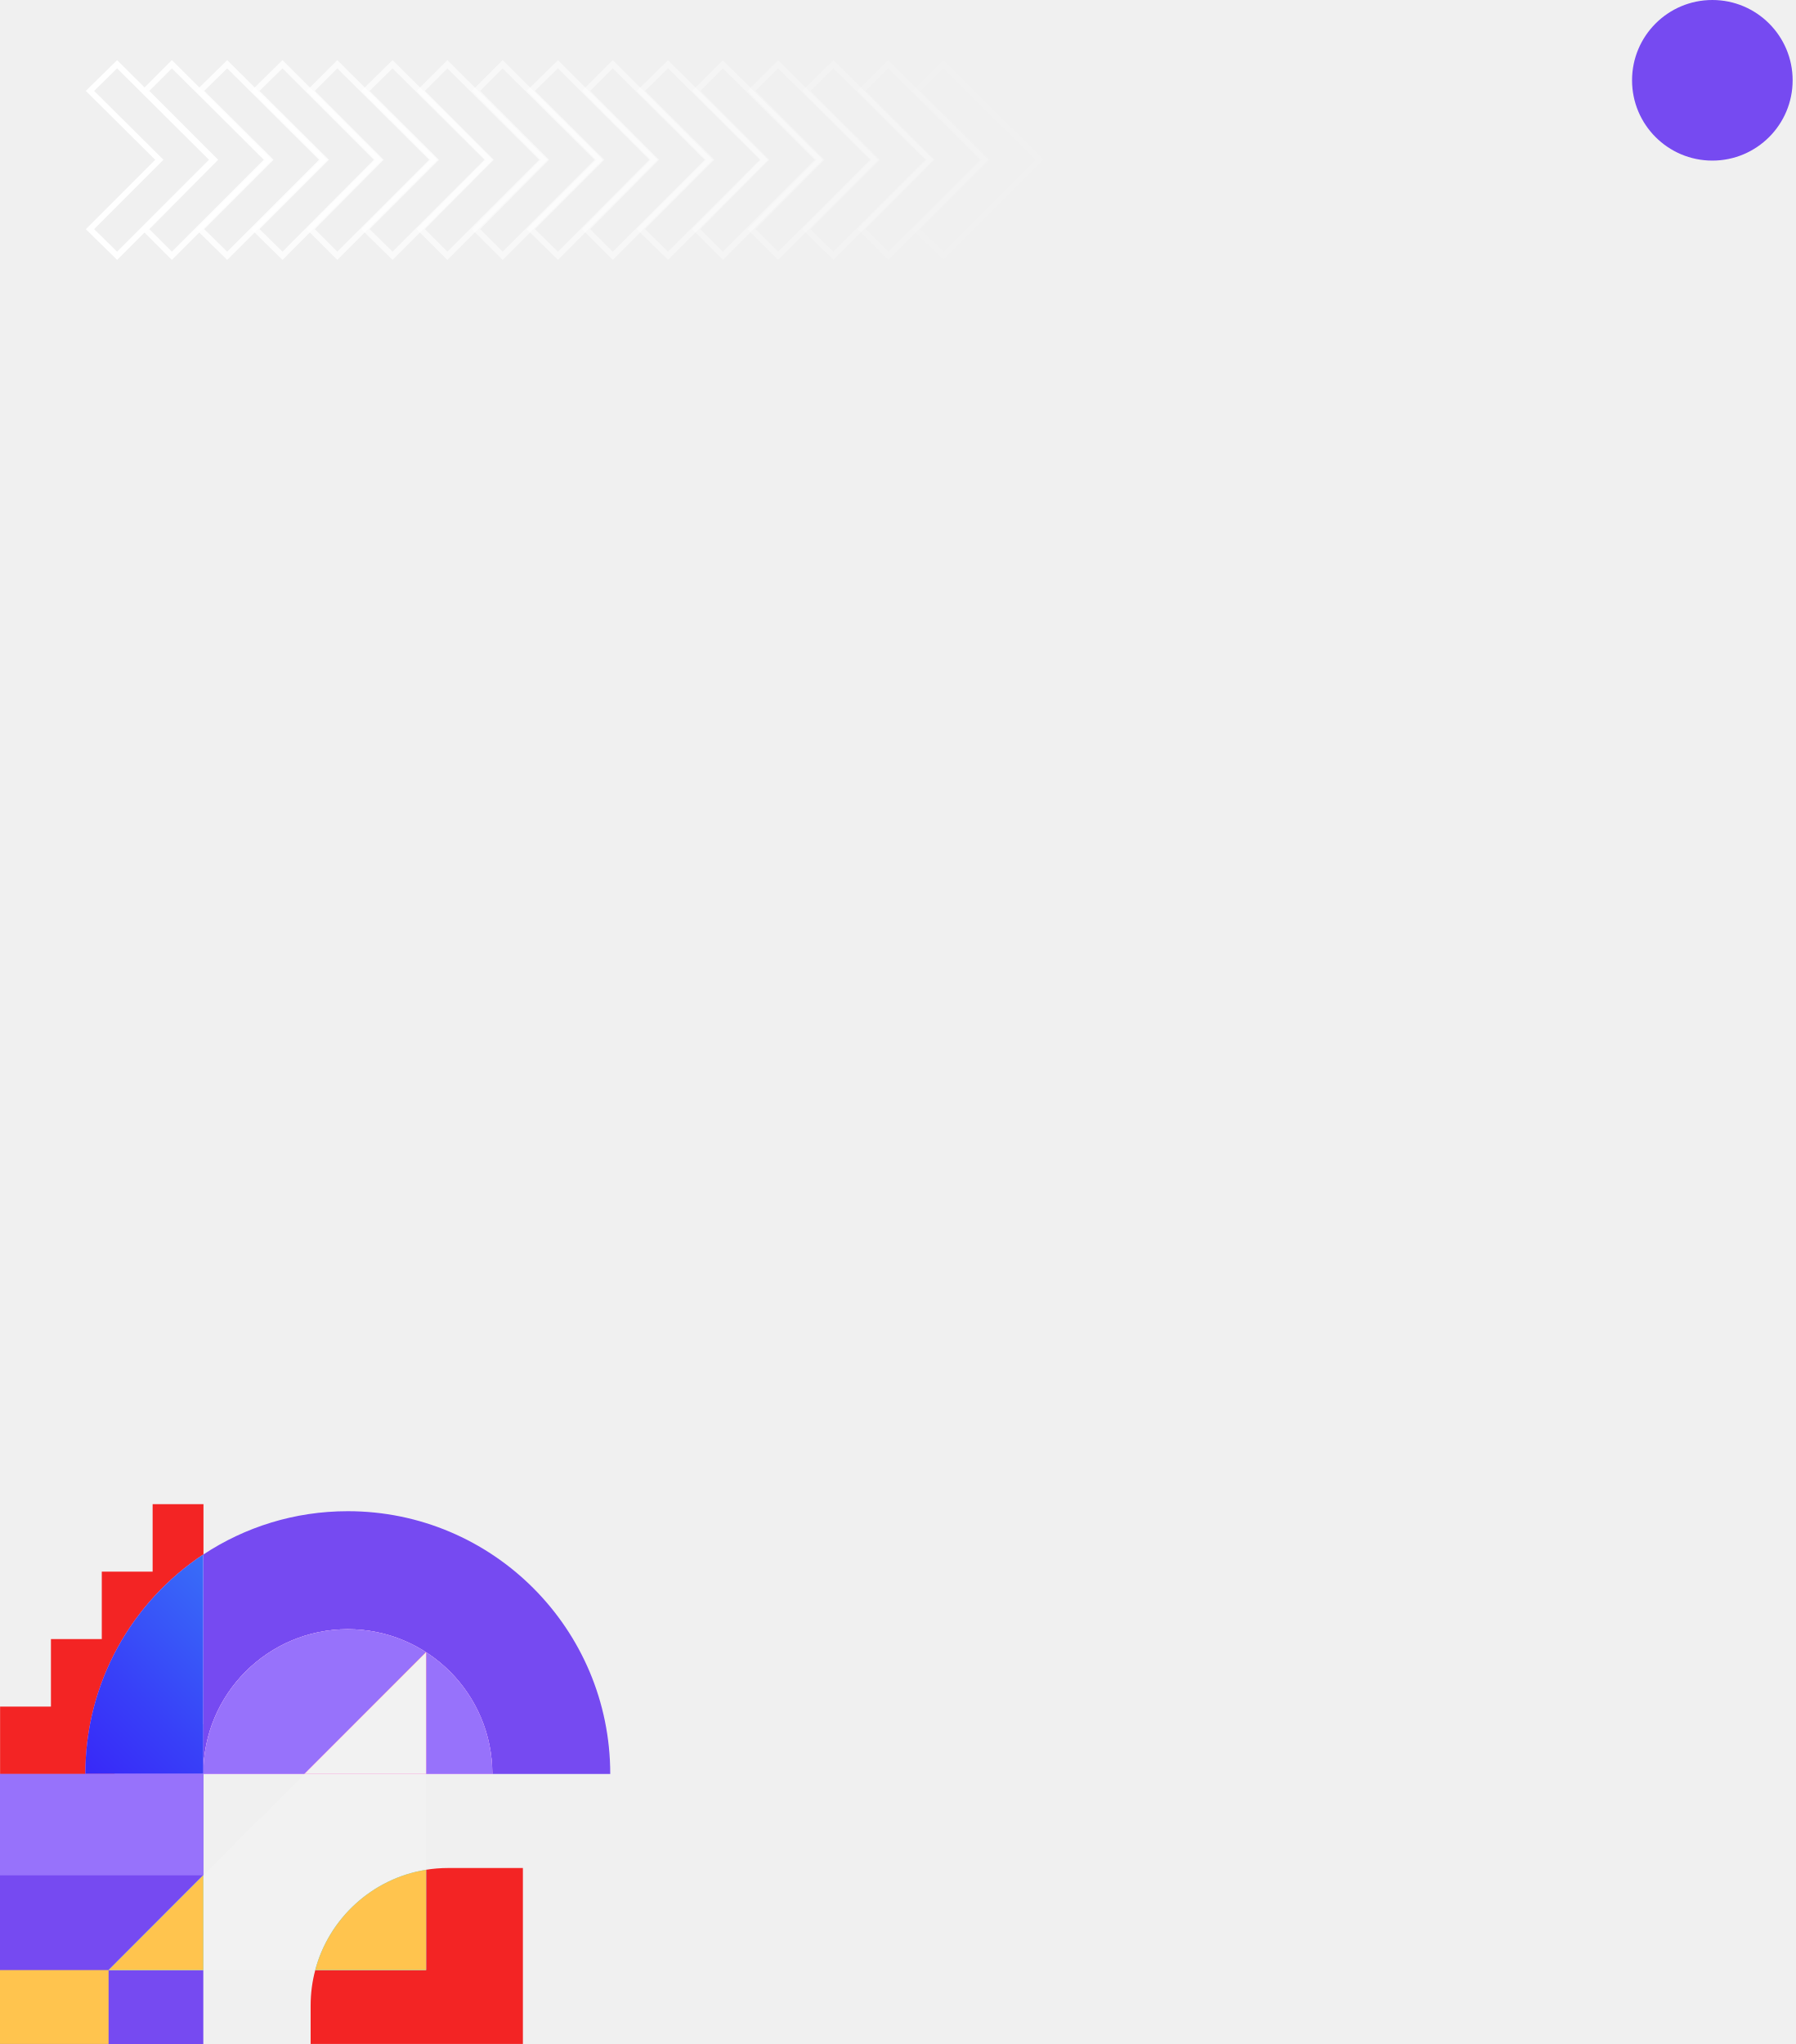
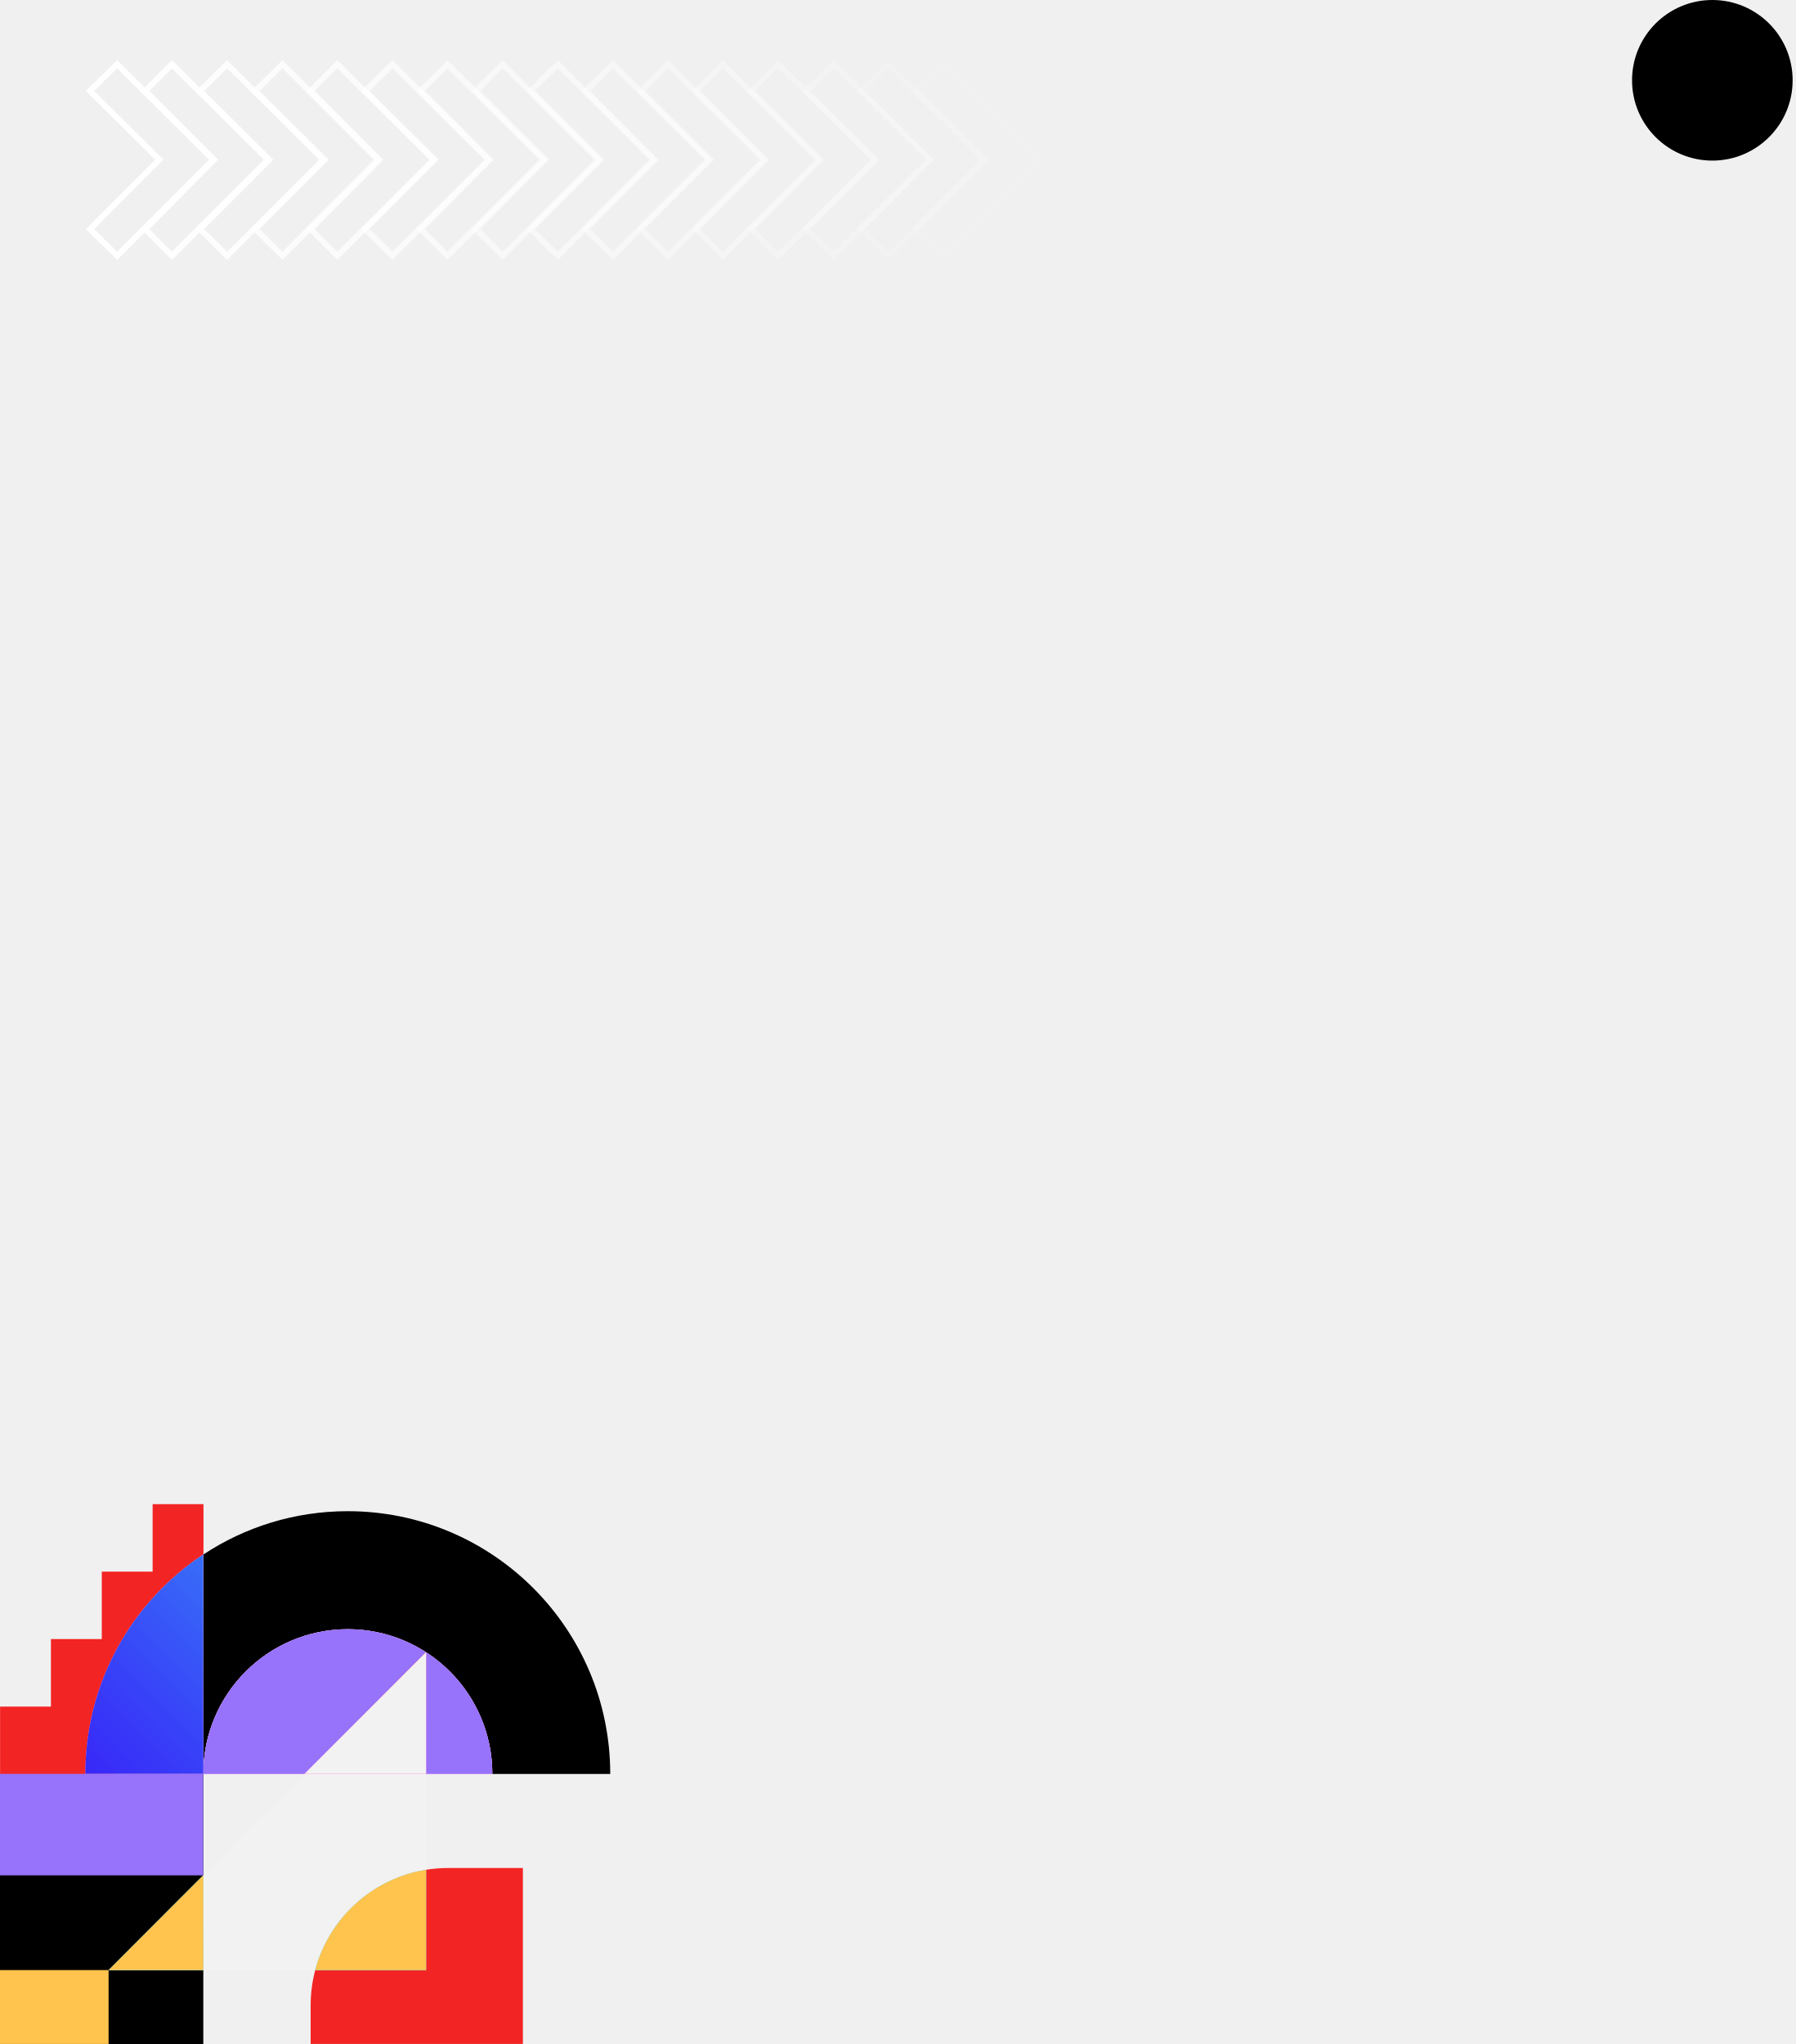
<svg xmlns="http://www.w3.org/2000/svg" width="615" height="700" viewBox="0 0 615 700" fill="none">
-   <circle r="27.5" transform="matrix(-1 0 0 1 586.506 27.5)" fill="#764AF1" />
+   <circle r="27.5" transform="matrix(-1 0 0 1 586.506 27.5)" fill="#000000" />
  <path d="M40.112 87.6L30.814 78.475L54.575 54.714L30.814 31.125L40.112 22L72.998 54.714L40.112 87.6Z" stroke="white" stroke-width="2" stroke-miterlimit="10" />
  <path opacity="0.938" d="M73.341 54.714L49.752 31.125L58.877 22L91.764 54.714L58.877 87.6L49.752 78.475L73.341 54.714Z" stroke="white" stroke-width="2" stroke-miterlimit="10" />
  <path opacity="0.875" d="M92.28 54.714L68.519 31.125L77.817 22L110.703 54.714L77.817 87.6L68.519 78.475L92.28 54.714Z" stroke="white" stroke-width="2" stroke-miterlimit="10" />
  <path opacity="0.812" d="M111.224 54.714L87.463 31.125L96.761 22L129.475 54.714L96.761 87.6L87.463 78.475L111.224 54.714Z" stroke="white" stroke-width="2" stroke-miterlimit="10" />
  <path opacity="0.75" d="M129.991 54.714L106.402 31.125L115.528 22L148.414 54.714L115.528 87.6L106.402 78.475L129.991 54.714Z" stroke="white" stroke-width="2" stroke-miterlimit="10" />
  <path opacity="0.688" d="M148.925 54.714L125.164 31.125L134.462 22L167.348 54.714L134.462 87.6L125.164 78.475L148.925 54.714Z" stroke="white" stroke-width="2" stroke-miterlimit="10" />
  <path opacity="0.625" d="M167.696 54.714L144.108 31.125L153.233 22L186.119 54.714L153.233 87.6L144.108 78.475L167.696 54.714Z" stroke="white" stroke-width="2" stroke-miterlimit="10" />
  <path opacity="0.562" d="M186.635 54.714L163.047 31.125L172.172 22L205.059 54.714L172.172 87.6L163.047 78.475L186.635 54.714Z" stroke="white" stroke-width="2" stroke-miterlimit="10" />
  <path opacity="0.5" d="M205.571 54.714L181.811 31.125L191.108 22L223.822 54.714L191.108 87.6L181.811 78.475L205.571 54.714Z" stroke="white" stroke-width="2" stroke-miterlimit="10" />
  <path opacity="0.438" d="M224.339 54.714L200.75 31.125L209.876 22L242.762 54.714L209.876 87.6L200.75 78.475L224.339 54.714Z" stroke="white" stroke-width="2" stroke-miterlimit="10" />
  <path opacity="0.375" d="M243.28 54.714L219.519 31.125L228.817 22L261.703 54.714L228.817 87.6L219.519 78.475L243.28 54.714Z" stroke="white" stroke-width="2" stroke-miterlimit="10" />
  <path opacity="0.312" d="M262.044 54.714L238.455 31.125L247.581 22L280.467 54.714L247.581 87.6L238.455 78.475L262.044 54.714Z" stroke="white" stroke-width="2" stroke-miterlimit="10" />
  <path opacity="0.25" d="M280.983 54.714L257.395 31.125L266.52 22L299.406 54.714L266.52 87.6L257.395 78.475L280.983 54.714Z" stroke="white" stroke-width="2" stroke-miterlimit="10" />
  <path opacity="0.188" d="M299.923 54.714L276.162 31.125L285.46 22L318.346 54.714L285.46 87.6L276.162 78.475L299.923 54.714Z" stroke="white" stroke-width="2" stroke-miterlimit="10" />
  <path opacity="0.125" d="M318.694 54.714L295.106 31.125L304.231 22L337.117 54.714L304.231 87.6L295.106 78.475L318.694 54.714Z" stroke="white" stroke-width="2" stroke-miterlimit="10" />
  <path opacity="0.062" d="M337.628 54.714L313.867 31.125L323.165 22L356.051 54.714L323.165 87.6L313.867 78.475L337.628 54.714Z" stroke="white" stroke-width="2" stroke-miterlimit="10" />
-   <path d="M119.124 557.948C91.782 557.948 69.617 580.139 69.617 607.513L69.617 590.542L69.617 584.405L69.617 532.389C83.821 522.996 100.828 517.532 119.124 517.532C168.762 517.532 209.018 557.835 209.018 607.531L168.631 607.531C168.631 580.139 146.466 557.948 119.124 557.948Z" fill="#764AF1" />
+   <path d="M119.124 557.948C91.782 557.948 69.617 580.139 69.617 607.513L69.617 590.542L69.617 584.405L69.617 532.389C83.821 522.996 100.828 517.532 119.124 517.532C168.762 517.532 209.018 557.835 209.018 607.531L168.631 607.531C168.631 580.139 146.466 557.948 119.124 557.948Z" fill="#000000" />
  <path d="M104.305 607.512L69.637 607.512C69.637 580.138 91.802 557.947 119.125 557.947C146.449 557.947 168.633 580.138 168.633 607.512L145.926 607.512L145.926 565.843L104.305 607.512Z" fill="url(#paint0_linear_29350_2461)" />
  <path d="M104.305 607.512L69.637 607.512C69.637 580.138 91.802 557.947 119.125 557.947C146.449 557.947 168.633 580.138 168.633 607.512L145.926 607.512L145.926 565.843L104.305 607.512Z" fill="#9772FB" />
-   <path d="M69.636 607.512L69.636 642.221L37.21 674.684L69.636 674.684L69.636 700L6.99737e-06 700L0 607.512L29.23 607.512L69.636 607.512Z" fill="#764AF1" />
+   <path d="M69.636 607.512L69.636 642.221L37.21 674.684L69.636 674.684L69.636 700L6.99737e-06 700L0 607.512L29.23 607.512L69.636 607.512Z" fill="#000000" />
  <path d="M69.637 642.221L104.305 607.512L145.926 607.512L145.926 640.35C127.517 643.306 112.678 656.946 107.968 674.703L69.637 674.703L69.637 642.221Z" fill="#F2F2F2" />
  <path d="M145.926 565.843L145.926 607.512L104.305 607.512L145.926 565.843Z" fill="url(#paint1_linear_29350_2461)" />
  <path d="M145.926 565.843L145.926 607.512L104.305 607.512L145.926 565.843Z" fill="url(#paint2_linear_29350_2461)" />
  <path d="M145.926 565.843L145.926 607.512L104.305 607.512L145.926 565.843Z" fill="#F2F2F2" />
  <path d="M69.637 642.221L69.637 674.684L37.211 674.684L69.637 642.221Z" fill="url(#paint3_linear_29350_2461)" />
  <path d="M69.637 642.221L69.637 674.684L37.211 674.684L69.637 642.221Z" fill="#FFC44E" />
  <path d="M145.926 640.331C148.374 639.938 150.878 639.732 153.42 639.732L179.099 639.732L179.099 699.981L106.398 699.981L106.398 686.828C106.398 682.636 106.94 678.557 107.987 674.684L145.945 674.684L145.945 640.331L145.926 640.331Z" fill="#F32424" />
  <path d="M145.923 640.331L145.923 674.684L107.965 674.684C112.693 656.928 127.533 643.287 145.923 640.331Z" fill="url(#paint4_linear_29350_2461)" />
  <path d="M145.923 640.331L145.923 674.684L107.965 674.684C112.693 656.928 127.533 643.287 145.923 640.331Z" fill="#FFC44E" />
  <path d="M39.217 607.561L0.031 607.561L0.031 584.447L17.447 584.447L17.447 561.332L34.863 561.332L34.863 538.236L52.279 538.236L52.279 515.122L69.694 515.122L69.694 532.458C51.334 548.559 39.217 576.181 39.217 607.561Z" fill="#F32424" />
  <path d="M69.637 590.523L69.637 607.494L29.23 607.494C29.23 576.097 45.285 548.461 69.618 532.351L69.618 584.367L69.618 590.523L69.637 590.523Z" fill="url(#paint5_linear_29350_2461)" />
  <path d="M69.637 590.523L69.637 607.494L29.23 607.494C29.23 576.097 45.285 548.461 69.618 532.351L69.618 584.367L69.618 590.523L69.637 590.523Z" fill="url(#paint6_linear_29350_2461)" />
  <path d="M1.91391e-06 699.981L0 674.684L37.192 674.684L37.192 699.981L1.91391e-06 699.981Z" fill="#FFC44E" />
  <path d="M2.62738e-06 642.239L0 607.512L69.617 607.512L69.617 642.239L2.62738e-06 642.239Z" fill="#9772FB" />
  <defs>
    <linearGradient id="paint0_linear_29350_2461" x1="119.134" y1="517.507" x2="119.134" y2="607.507" gradientUnits="userSpaceOnUse">
      <stop stop-color="#F8B8F8" />
      <stop offset="0.19" stop-color="#F8B2F8" />
      <stop offset="1" stop-color="#F89AF8" />
    </linearGradient>
    <linearGradient id="paint1_linear_29350_2461" x1="125.124" y1="517.507" x2="125.124" y2="607.507" gradientUnits="userSpaceOnUse">
      <stop stop-color="#F8B8F8" />
      <stop offset="0.19" stop-color="#F8B2F8" />
      <stop offset="1" stop-color="#F89AF8" />
    </linearGradient>
    <linearGradient id="paint2_linear_29350_2461" x1="125.124" y1="557.948" x2="125.124" y2="607.507" gradientUnits="userSpaceOnUse">
      <stop stop-color="#F84818" />
      <stop offset="0.055" stop-color="#F84B24" />
      <stop offset="0.388" stop-color="#FB5966" />
      <stop offset="0.667" stop-color="#FD6396" />
      <stop offset="0.88" stop-color="#FF6AB4" />
      <stop offset="1" stop-color="#FF6CBF" />
    </linearGradient>
    <linearGradient id="paint3_linear_29350_2461" x1="53.42" y1="607.507" x2="53.42" y2="699.992" gradientUnits="userSpaceOnUse">
      <stop stop-color="#69FFFF" />
      <stop offset="0.974" stop-color="#2DCCF7" />
      <stop offset="1" stop-color="#2BCBF7" />
    </linearGradient>
    <linearGradient id="paint4_linear_29350_2461" x1="126.952" y1="565.838" x2="126.952" y2="674.693" gradientUnits="userSpaceOnUse">
      <stop stop-color="#69FFFF" />
      <stop offset="0.974" stop-color="#2DCCF7" />
      <stop offset="1" stop-color="#2BCBF7" />
    </linearGradient>
    <linearGradient id="paint5_linear_29350_2461" x1="49.437" y1="517.508" x2="49.437" y2="607.507" gradientUnits="userSpaceOnUse">
      <stop stop-color="#F8B8F8" />
      <stop offset="0.19" stop-color="#F8B2F8" />
      <stop offset="1" stop-color="#F89AF8" />
    </linearGradient>
    <linearGradient id="paint6_linear_29350_2461" x1="87.752" y1="550.509" x2="29.963" y2="608.231" gradientUnits="userSpaceOnUse">
      <stop stop-color="#386EF8" />
      <stop offset="0.619" stop-color="#3840F8" />
      <stop offset="1" stop-color="#3828F8" />
    </linearGradient>
  </defs>
</svg>
